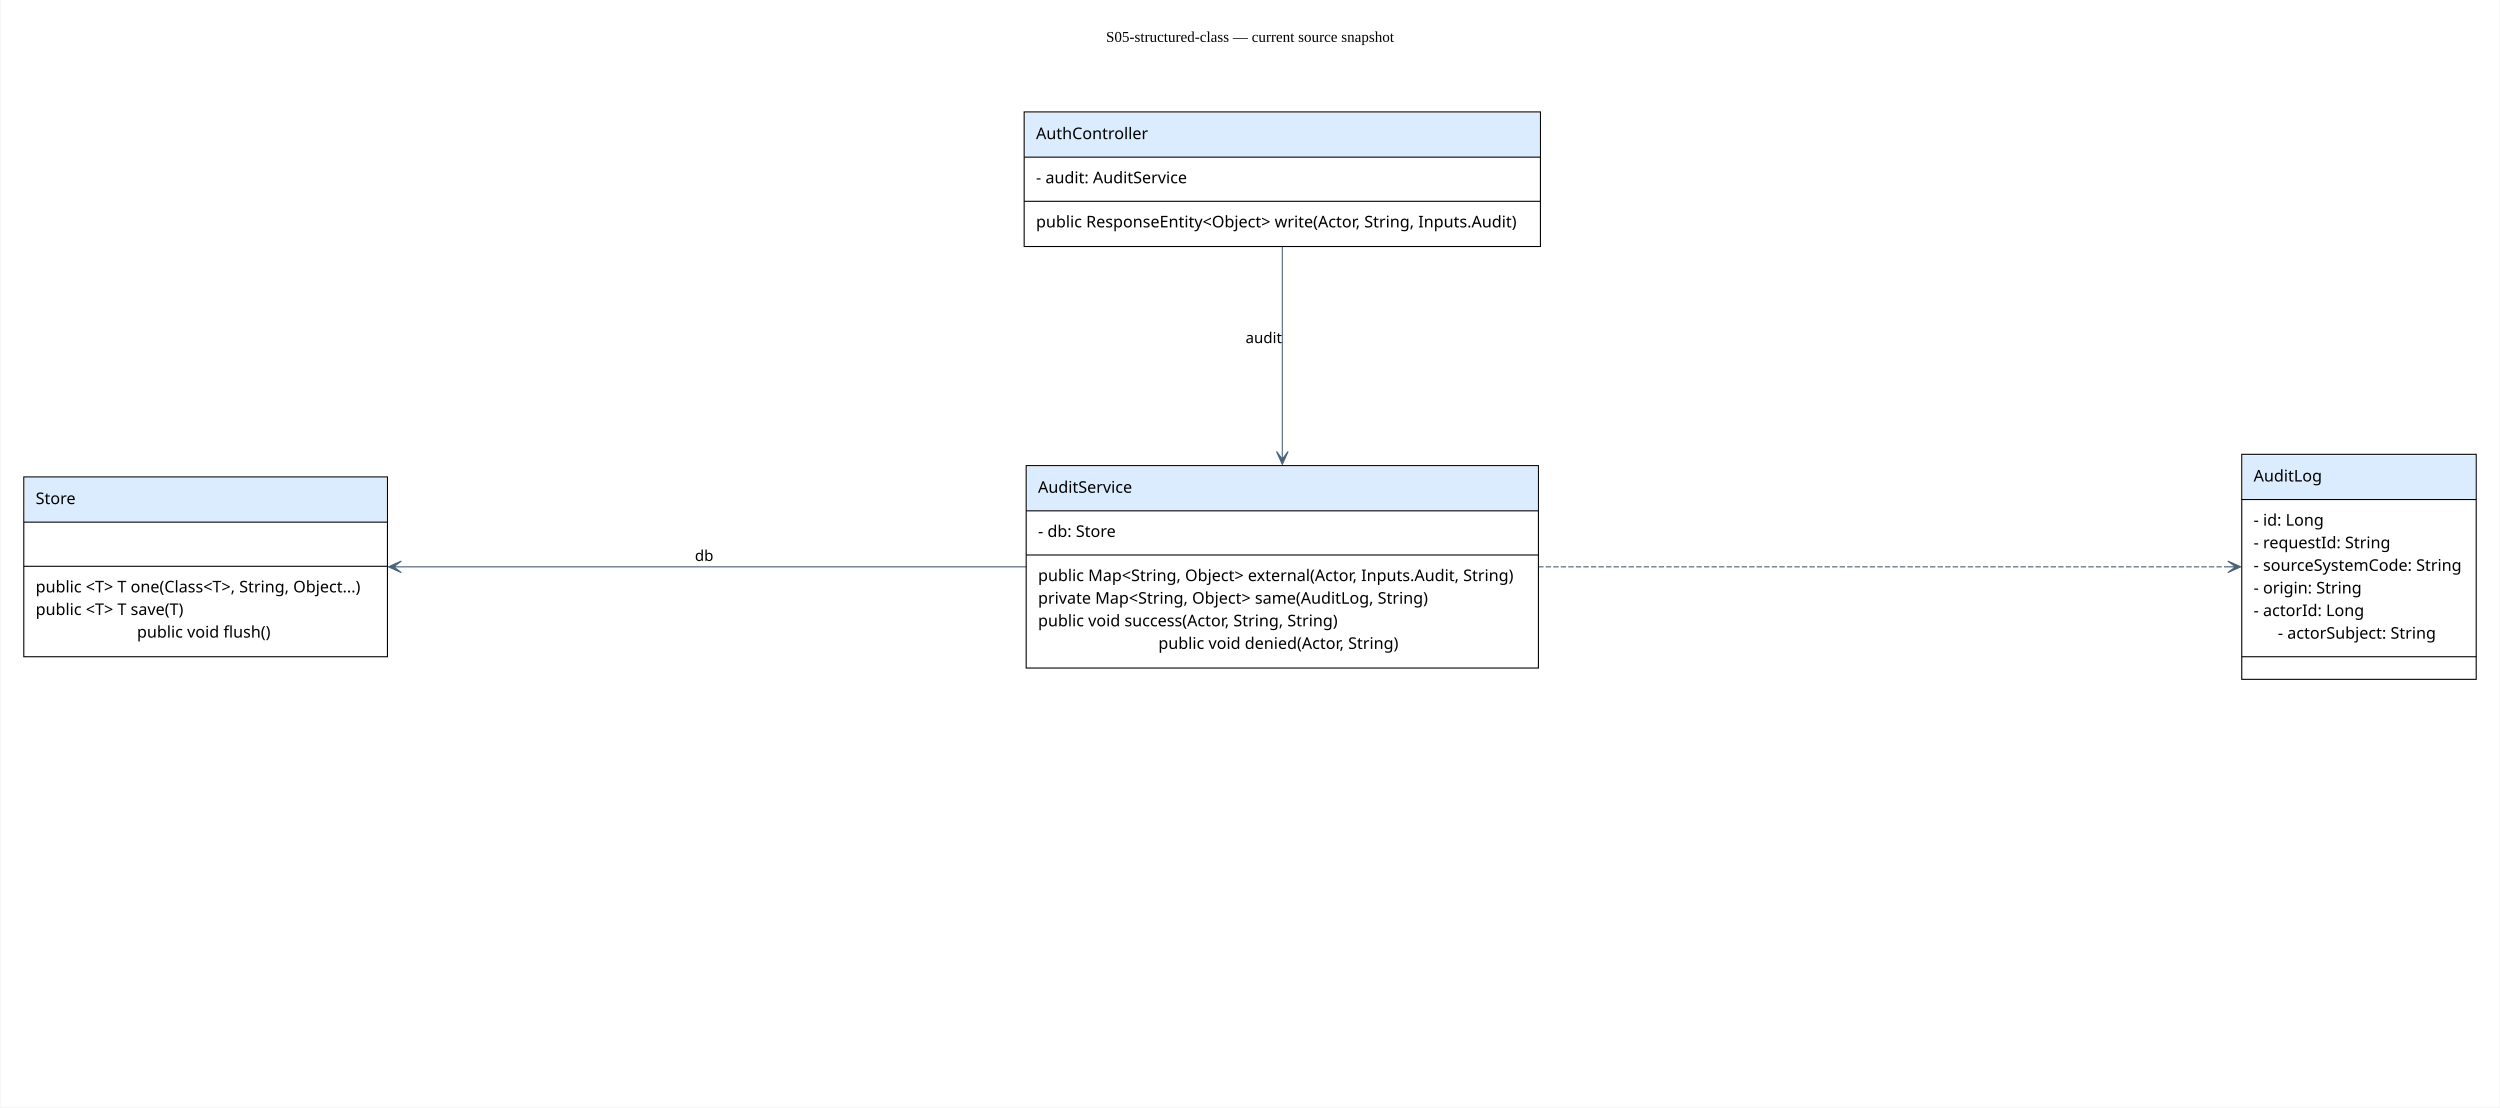
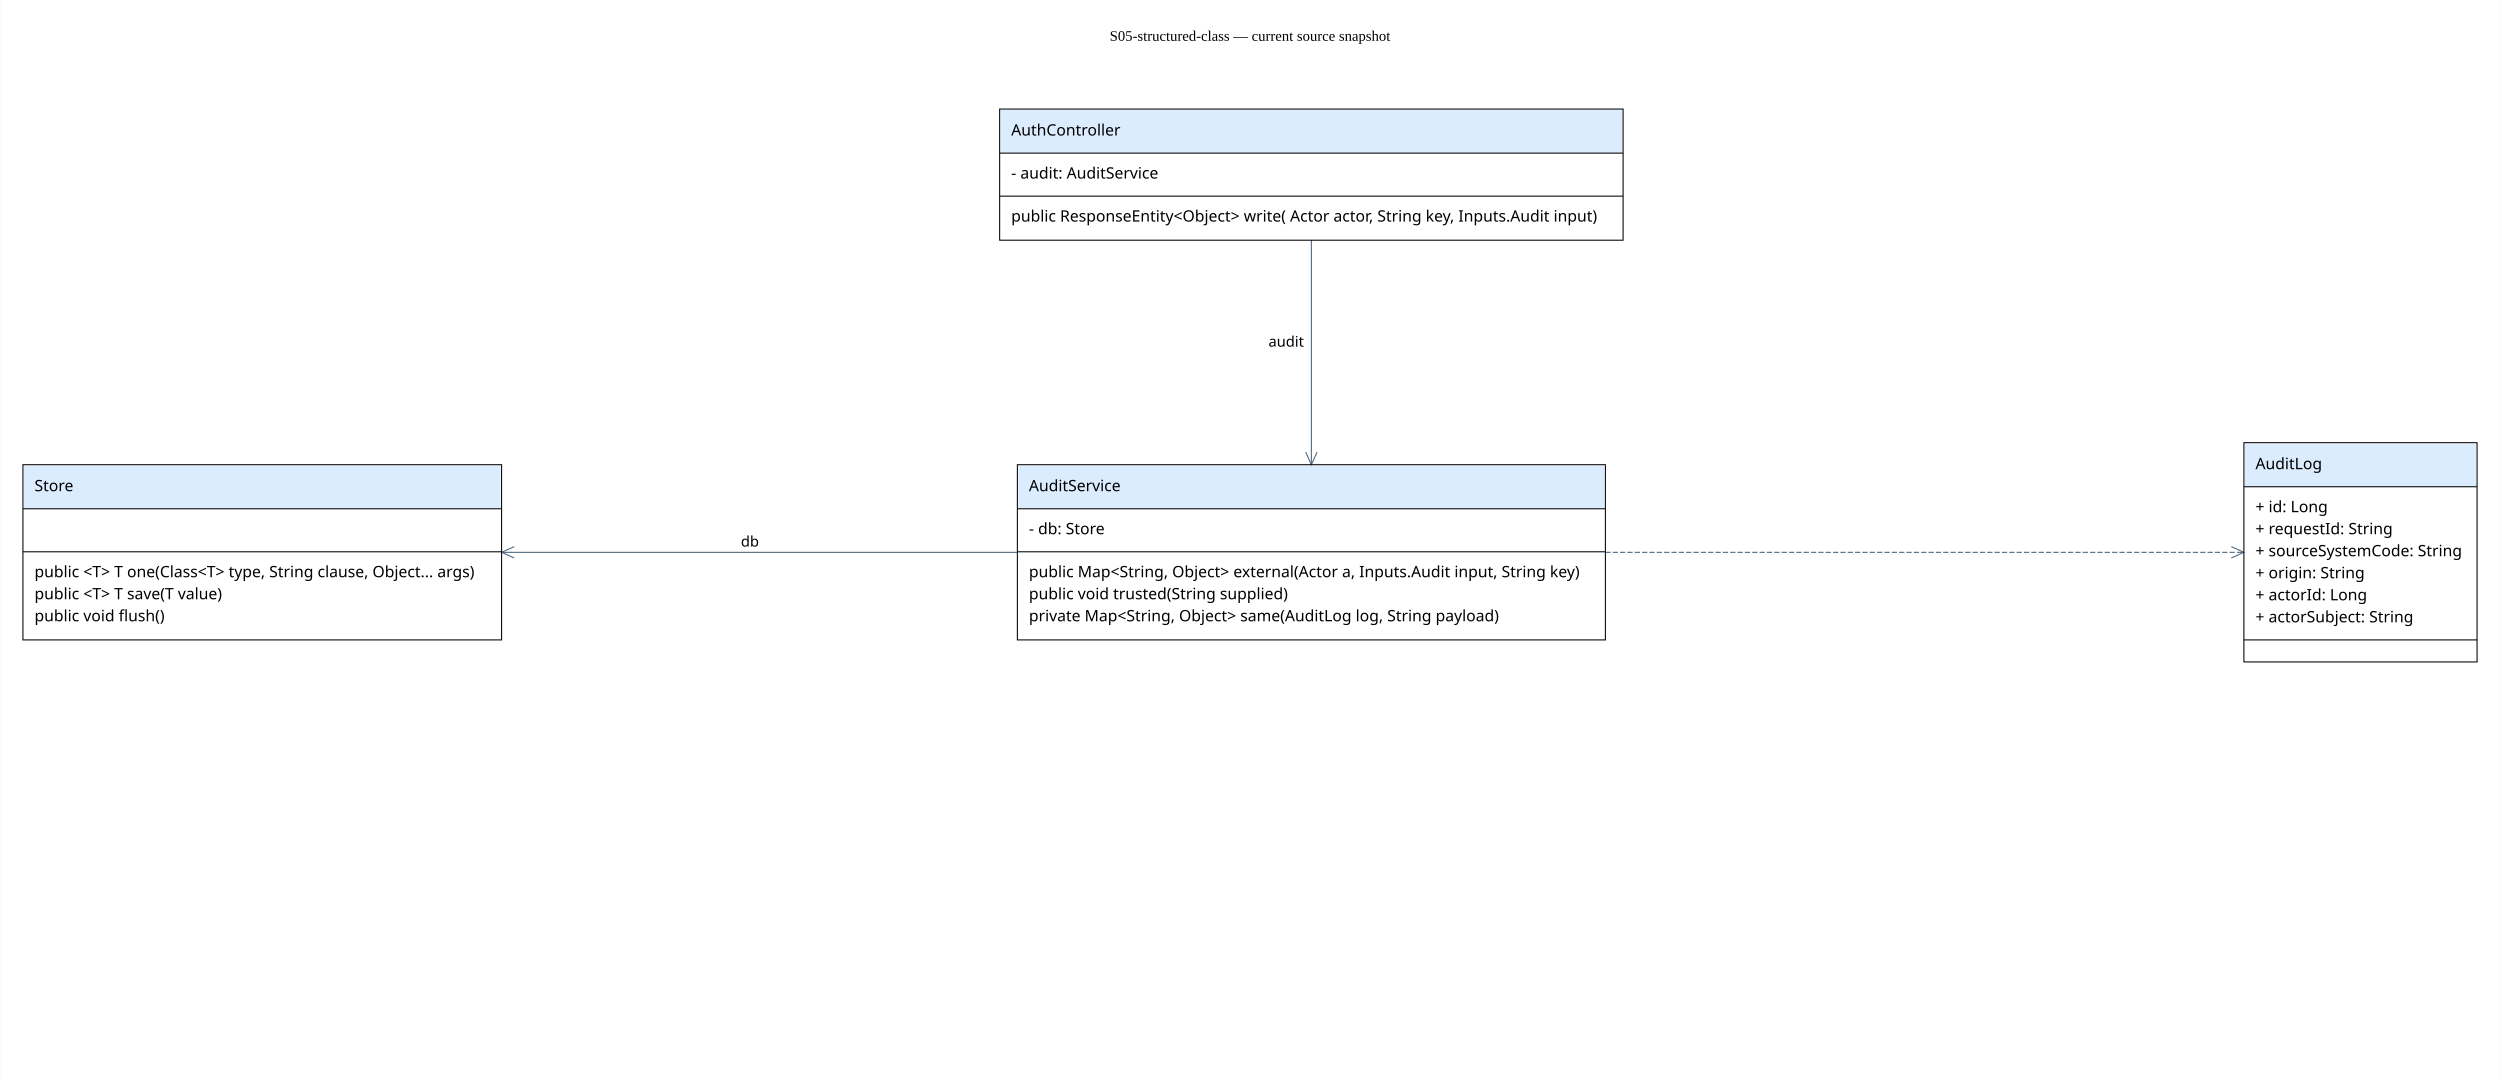
- <svg xmlns="http://www.w3.org/2000/svg" width="2321pt" height="1028pt" viewBox="0.00 0.00 2320.95 1028.42">
+ <svg xmlns="http://www.w3.org/2000/svg" width="2382pt" height="1028pt" viewBox="0.00 0.00 2382.45 1028.42">
  <g id="graph0" class="graph" transform="scale(1 1) rotate(0) translate(21.6 1006.82)">
-     <polygon fill="white" stroke="none" points="-21.6,21.6 -21.6,-1006.82 2299.35,-1006.82 2299.35,21.6 -21.6,21.6" />
-     <text text-anchor="middle" x="1138.88" y="-967.92" font-family="Times New Roman,serif" font-size="14.00">S05-structured-class — current source snapshot</text>
-     <g id="edge1" class="edge">
-       <path fill="none" stroke="#49627b" d="M931.26,-480.36C753.26,-480.36 513.35,-480.36 350.54,-480.36" />
-       <polygon fill="#49627b" stroke="#49627b" points="338.71,-480.36 350.71,-474.96 343.49,-480.36 350.71,-480.36 350.71,-480.36 350.71,-480.36 343.49,-480.36 350.71,-485.76 338.71,-480.36" />
-       <text text-anchor="middle" x="631.9" y="-485.81" font-family="Microsoft YaHei" font-size="14.00">db</text>
-     </g>
+     <polygon fill="white" stroke="none" points="-21.6,21.6 -21.6,-1006.82 2360.85,-1006.82 2360.85,21.6 -21.6,21.6" />
+     <text text-anchor="middle" x="1169.62" y="-967.92" font-family="Times New Roman,serif" font-size="14.00">S05-structured-class — current source snapshot</text>
    <g id="edge2" class="edge">
-       <path fill="none" stroke="#49627b" stroke-dasharray="5,2" d="M1406.49,-480.36C1607.91,-480.36 1888.59,-480.36 2047.15,-480.36" />
-       <polygon fill="#49627b" stroke="#49627b" points="2059.01,-480.36 2047.01,-485.76 2054.23,-480.36 2047.01,-480.36 2047.01,-480.36 2047.01,-480.36 2054.23,-480.36 2047.01,-474.96 2059.01,-480.36" />
+       <path fill="none" stroke="#49627b" d="M947.91,-480.36C792.63,-480.36 602.05,-480.36 456.01,-480.36" />
+       <text text-anchor="middle" x="692.96" y="-485.81" font-family="Microsoft YaHei" font-size="14.00">db</text>
    </g>
    <g id="edge3" class="edge">
-       <path fill="none" stroke="#49627b" d="M1168.88,-778.06C1168.88,-725.65 1168.88,-649.51 1168.88,-587.36" />
-       <polygon fill="#49627b" stroke="#49627b" points="1168.88,-575.54 1174.28,-587.54 1168.88,-580.32 1168.88,-587.54 1168.88,-587.54 1168.88,-587.54 1168.88,-580.32 1163.48,-587.54 1168.88,-575.54" />
-       <text text-anchor="middle" x="1151.62" y="-688.16" font-family="Microsoft YaHei" font-size="14.00">audit</text>
+       <path fill="none" stroke="#49627b" stroke-dasharray="5,2" d="M1508.34,-480.36C1709.99,-480.36 1971.17,-480.36 2117.03,-480.36" />
+     </g>
+     <g id="edge1" class="edge">
+       <path fill="none" stroke="#49627b" d="M1228.12,-778.06C1228.12,-718.8 1228.12,-629.22 1228.12,-563.8" />
+       <text text-anchor="middle" x="1204.12" y="-676.38" font-family="Microsoft YaHei" font-size="14.00">audit   </text>
+     </g>
+     <g id="edge4" class="edge">
+       <path fill="none" stroke="#49627b" d="M1233.53,-575.86C1233.53,-575.86 1228.12,-563.86 1228.12,-563.86 1228.12,-563.86 1222.72,-575.86 1222.72,-575.86" />
+     </g>
+     <g id="edge5" class="edge">
+       <path fill="none" stroke="#49627b" d="M468.25,-474.96C468.25,-474.96 456.25,-480.36 456.25,-480.36 456.25,-480.36 468.25,-485.76 468.25,-485.76" />
+     </g>
+     <g id="edge6" class="edge">
+       <path fill="none" stroke="#49627b" d="M2105,-485.76C2105,-485.76 2117,-480.36 2117,-480.36 2117,-480.36 2105,-474.96 2105,-474.96" />
    </g>
    <g id="node1" class="node">
-       <polygon fill="#dcecff" stroke="none" points="932,-532.36 932,-573.36 1405.75,-573.36 1405.75,-532.36 932,-532.36" />
-       <text text-anchor="start" x="942" y="-549.11" font-family="Microsoft YaHei" font-size="15.00">AuditService</text>
-       <polygon fill="#ffffff" stroke="none" points="932,-491.36 932,-532.36 1405.75,-532.36 1405.75,-491.36 932,-491.36" />
-       <text text-anchor="start" x="942" y="-508.11" font-family="Microsoft YaHei" font-size="15.00">- db: Store</text>
-       <polygon fill="#ffffff" stroke="none" points="932,-387.36 932,-491.36 1405.75,-491.36 1405.75,-387.36 932,-387.36" />
-       <text text-anchor="start" x="942" y="-467.11" font-family="Microsoft YaHei" font-size="15.00">public Map&lt;String, Object&gt; external(Actor, Inputs.Audit, String)</text>
-       <text text-anchor="start" x="942" y="-446.11" font-family="Microsoft YaHei" font-size="15.00">private Map&lt;String, Object&gt; same(AuditLog, String)</text>
-       <text text-anchor="start" x="942" y="-425.11" font-family="Microsoft YaHei" font-size="15.00">public void success(Actor, String, String)</text>
-       <text text-anchor="start" x="1053.75" y="-404.11" font-family="Microsoft YaHei" font-size="15.00">public void denied(Actor, String)</text>
-       <polygon fill="black" stroke="black" points="931,-532.36 931,-532.36 1406.75,-532.36 1406.75,-532.36 931,-532.36" />
-       <polygon fill="black" stroke="black" points="931,-491.36 931,-491.36 1406.75,-491.36 1406.75,-491.36 931,-491.36" />
-       <polygon fill="none" stroke="black" points="931,-386.36 931,-574.36 1406.75,-574.36 1406.75,-386.36 931,-386.36" />
+       <polygon fill="#dcecff" stroke="none" points="948.88,-521.86 948.88,-562.86 1507.38,-562.86 1507.38,-521.86 948.88,-521.86" />
+       <text text-anchor="start" x="958.88" y="-538.61" font-family="Microsoft YaHei" font-size="15.00">AuditService</text>
+       <polygon fill="#ffffff" stroke="none" points="948.88,-480.86 948.88,-521.86 1507.38,-521.86 1507.38,-480.86 948.88,-480.86" />
+       <text text-anchor="start" x="958.88" y="-497.61" font-family="Microsoft YaHei" font-size="15.00">- db: Store</text>
+       <polygon fill="#ffffff" stroke="none" points="948.88,-397.86 948.88,-480.86 1507.38,-480.86 1507.38,-397.86 948.88,-397.86" />
+       <text text-anchor="start" x="958.88" y="-456.61" font-family="Microsoft YaHei" font-size="15.00">public Map&lt;String, Object&gt; external(Actor a, Inputs.Audit input, String key)</text>
+       <text text-anchor="start" x="958.88" y="-435.61" font-family="Microsoft YaHei" font-size="15.00">public void trusted(String supplied)</text>
+       <text text-anchor="start" x="958.88" y="-414.61" font-family="Microsoft YaHei" font-size="15.00">private Map&lt;String, Object&gt; same(AuditLog log, String payload)</text>
+       <polygon fill="black" stroke="black" points="947.88,-521.86 947.88,-521.86 1508.38,-521.86 1508.38,-521.86 947.88,-521.86" />
+       <polygon fill="black" stroke="black" points="947.88,-480.86 947.88,-480.86 1508.38,-480.86 1508.38,-480.86 947.88,-480.86" />
+       <polygon fill="none" stroke="black" points="947.88,-396.86 947.88,-563.86 1508.38,-563.86 1508.38,-396.86 947.88,-396.86" />
    </g>
    <g id="node2" class="node">
-       <polygon fill="#dcecff" stroke="none" points="1,-521.86 1,-562.86 336.75,-562.86 336.75,-521.86 1,-521.86" />
+       <polygon fill="#dcecff" stroke="none" points="1,-521.86 1,-562.86 455.25,-562.86 455.25,-521.86 1,-521.86" />
      <text text-anchor="start" x="11" y="-538.61" font-family="Microsoft YaHei" font-size="15.00">Store</text>
-       <polygon fill="#ffffff" stroke="none" points="1,-480.86 1,-521.86 336.75,-521.86 336.75,-480.86 1,-480.86" />
+       <polygon fill="#ffffff" stroke="none" points="1,-480.86 1,-521.86 455.25,-521.86 455.25,-480.86 1,-480.86" />
      <text text-anchor="start" x="11" y="-497.61" font-family="Microsoft YaHei" font-size="15.00"> </text>
-       <polygon fill="#ffffff" stroke="none" points="1,-397.86 1,-480.86 336.75,-480.86 336.75,-397.86 1,-397.86" />
-       <text text-anchor="start" x="11" y="-456.61" font-family="Microsoft YaHei" font-size="15.00">public &lt;T&gt; T one(Class&lt;T&gt;, String, Object...)</text>
-       <text text-anchor="start" x="11" y="-435.61" font-family="Microsoft YaHei" font-size="15.00">public &lt;T&gt; T save(T)</text>
-       <text text-anchor="start" x="105.12" y="-414.61" font-family="Microsoft YaHei" font-size="15.00">public void flush()</text>
-       <polygon fill="black" stroke="black" points="0,-521.86 0,-521.86 337.75,-521.86 337.75,-521.86 0,-521.86" />
-       <polygon fill="black" stroke="black" points="0,-480.86 0,-480.86 337.75,-480.86 337.75,-480.86 0,-480.86" />
-       <polygon fill="none" stroke="black" points="0,-396.86 0,-563.86 337.75,-563.86 337.75,-396.86 0,-396.86" />
+       <polygon fill="#ffffff" stroke="none" points="1,-397.86 1,-480.86 455.25,-480.86 455.25,-397.86 1,-397.86" />
+       <text text-anchor="start" x="11" y="-456.61" font-family="Microsoft YaHei" font-size="15.00">public &lt;T&gt; T one(Class&lt;T&gt; type, String clause, Object... args)</text>
+       <text text-anchor="start" x="11" y="-435.61" font-family="Microsoft YaHei" font-size="15.00">public &lt;T&gt; T save(T value)</text>
+       <text text-anchor="start" x="11" y="-414.61" font-family="Microsoft YaHei" font-size="15.00">public void flush()</text>
+       <polygon fill="black" stroke="black" points="0,-521.86 0,-521.86 456.25,-521.86 456.25,-521.86 0,-521.86" />
+       <polygon fill="black" stroke="black" points="0,-480.86 0,-480.86 456.25,-480.86 456.25,-480.86 0,-480.86" />
+       <polygon fill="none" stroke="black" points="0,-396.86 0,-563.86 456.25,-563.86 456.25,-396.86 0,-396.86" />
    </g>
    <g id="node3" class="node">
-       <polygon fill="#dcecff" stroke="none" points="2061,-542.86 2061,-583.86 2276.75,-583.86 2276.75,-542.86 2061,-542.86" />
-       <text text-anchor="start" x="2071" y="-559.61" font-family="Microsoft YaHei" font-size="15.00">AuditLog</text>
-       <polygon fill="#ffffff" stroke="none" points="2061,-396.86 2061,-542.86 2276.75,-542.86 2276.75,-396.86 2061,-396.86" />
-       <text text-anchor="start" x="2071" y="-518.61" font-family="Microsoft YaHei" font-size="15.00">- id: Long</text>
-       <text text-anchor="start" x="2071" y="-497.61" font-family="Microsoft YaHei" font-size="15.00">- requestId: String</text>
-       <text text-anchor="start" x="2071" y="-476.61" font-family="Microsoft YaHei" font-size="15.00">- sourceSystemCode: String</text>
-       <text text-anchor="start" x="2071" y="-455.61" font-family="Microsoft YaHei" font-size="15.00">- origin: String</text>
-       <text text-anchor="start" x="2071" y="-434.61" font-family="Microsoft YaHei" font-size="15.00">- actorId: Long</text>
-       <text text-anchor="start" x="2093.5" y="-413.61" font-family="Microsoft YaHei" font-size="15.00">- actorSubject: String</text>
-       <polygon fill="#ffffff" stroke="none" points="2061,-376.86 2061,-396.86 2276.75,-396.86 2276.75,-376.86 2061,-376.86" />
-       <polygon fill="black" stroke="black" points="2060,-542.86 2060,-542.86 2277.75,-542.86 2277.75,-542.86 2060,-542.86" />
-       <polygon fill="black" stroke="black" points="2060,-396.86 2060,-396.86 2277.75,-396.86 2277.75,-396.86 2060,-396.86" />
-       <polygon fill="none" stroke="black" points="2060,-375.86 2060,-584.86 2277.75,-584.86 2277.75,-375.86 2060,-375.86" />
+       <polygon fill="#dcecff" stroke="none" points="2118,-542.86 2118,-583.86 2338.25,-583.86 2338.25,-542.86 2118,-542.86" />
+       <text text-anchor="start" x="2128" y="-559.61" font-family="Microsoft YaHei" font-size="15.00">AuditLog</text>
+       <polygon fill="#ffffff" stroke="none" points="2118,-396.86 2118,-542.86 2338.25,-542.86 2338.25,-396.86 2118,-396.86" />
+       <text text-anchor="start" x="2128" y="-518.61" font-family="Microsoft YaHei" font-size="15.00">+ id: Long</text>
+       <text text-anchor="start" x="2128" y="-497.61" font-family="Microsoft YaHei" font-size="15.00">+ requestId: String</text>
+       <text text-anchor="start" x="2128" y="-476.61" font-family="Microsoft YaHei" font-size="15.00">+ sourceSystemCode: String</text>
+       <text text-anchor="start" x="2128" y="-455.61" font-family="Microsoft YaHei" font-size="15.00">+ origin: String</text>
+       <text text-anchor="start" x="2128" y="-434.61" font-family="Microsoft YaHei" font-size="15.00">+ actorId: Long</text>
+       <text text-anchor="start" x="2128" y="-413.61" font-family="Microsoft YaHei" font-size="15.00">+ actorSubject: String</text>
+       <polygon fill="#ffffff" stroke="none" points="2118,-376.86 2118,-396.86 2338.25,-396.86 2338.25,-376.86 2118,-376.86" />
+       <polygon fill="black" stroke="black" points="2117,-542.86 2117,-542.86 2339.25,-542.86 2339.25,-542.86 2117,-542.86" />
+       <polygon fill="black" stroke="black" points="2117,-396.86 2117,-396.86 2339.25,-396.86 2339.25,-396.86 2117,-396.86" />
+       <polygon fill="none" stroke="black" points="2117,-375.86 2117,-584.86 2339.25,-584.86 2339.25,-375.86 2117,-375.86" />
    </g>
    <g id="node4" class="node">
-       <polygon fill="#dcecff" stroke="none" points="930.12,-860.86 930.12,-901.86 1407.62,-901.86 1407.62,-860.86 930.12,-860.86" />
-       <text text-anchor="start" x="940.12" y="-877.61" font-family="Microsoft YaHei" font-size="15.00">AuthController</text>
-       <polygon fill="#ffffff" stroke="none" points="930.12,-819.86 930.12,-860.86 1407.62,-860.86 1407.62,-819.86 930.12,-819.86" />
-       <text text-anchor="start" x="940.12" y="-836.61" font-family="Microsoft YaHei" font-size="15.00">- audit: AuditService</text>
-       <polygon fill="#ffffff" stroke="none" points="930.12,-778.86 930.12,-819.86 1407.62,-819.86 1407.62,-778.86 930.12,-778.86" />
-       <text text-anchor="start" x="940.12" y="-795.61" font-family="Microsoft YaHei" font-size="15.00">public ResponseEntity&lt;Object&gt; write(Actor, String, Inputs.Audit)</text>
-       <polygon fill="black" stroke="black" points="929.12,-860.86 929.12,-860.86 1408.62,-860.86 1408.62,-860.86 929.12,-860.86" />
-       <polygon fill="black" stroke="black" points="929.12,-819.86 929.12,-819.86 1408.62,-819.86 1408.62,-819.86 929.12,-819.86" />
-       <polygon fill="none" stroke="black" points="929.12,-777.86 929.12,-902.86 1408.62,-902.86 1408.62,-777.86 929.12,-777.86" />
+       <polygon fill="#dcecff" stroke="none" points="932,-860.86 932,-901.86 1524.25,-901.86 1524.25,-860.86 932,-860.86" />
+       <text text-anchor="start" x="942" y="-877.61" font-family="Microsoft YaHei" font-size="15.00">AuthController</text>
+       <polygon fill="#ffffff" stroke="none" points="932,-819.86 932,-860.86 1524.25,-860.86 1524.25,-819.86 932,-819.86" />
+       <text text-anchor="start" x="942" y="-836.61" font-family="Microsoft YaHei" font-size="15.00">- audit: AuditService</text>
+       <polygon fill="#ffffff" stroke="none" points="932,-778.86 932,-819.86 1524.25,-819.86 1524.25,-778.86 932,-778.86" />
+       <text text-anchor="start" x="942" y="-795.61" font-family="Microsoft YaHei" font-size="15.00">public ResponseEntity&lt;Object&gt; write( Actor actor, String key, Inputs.Audit input)</text>
+       <polygon fill="black" stroke="black" points="931,-860.86 931,-860.86 1525.25,-860.86 1525.25,-860.86 931,-860.86" />
+       <polygon fill="black" stroke="black" points="931,-819.86 931,-819.86 1525.25,-819.86 1525.25,-819.86 931,-819.86" />
+       <polygon fill="none" stroke="black" points="931,-777.86 931,-902.86 1525.25,-902.86 1525.25,-777.86 931,-777.86" />
    </g>
  </g>
</svg>
